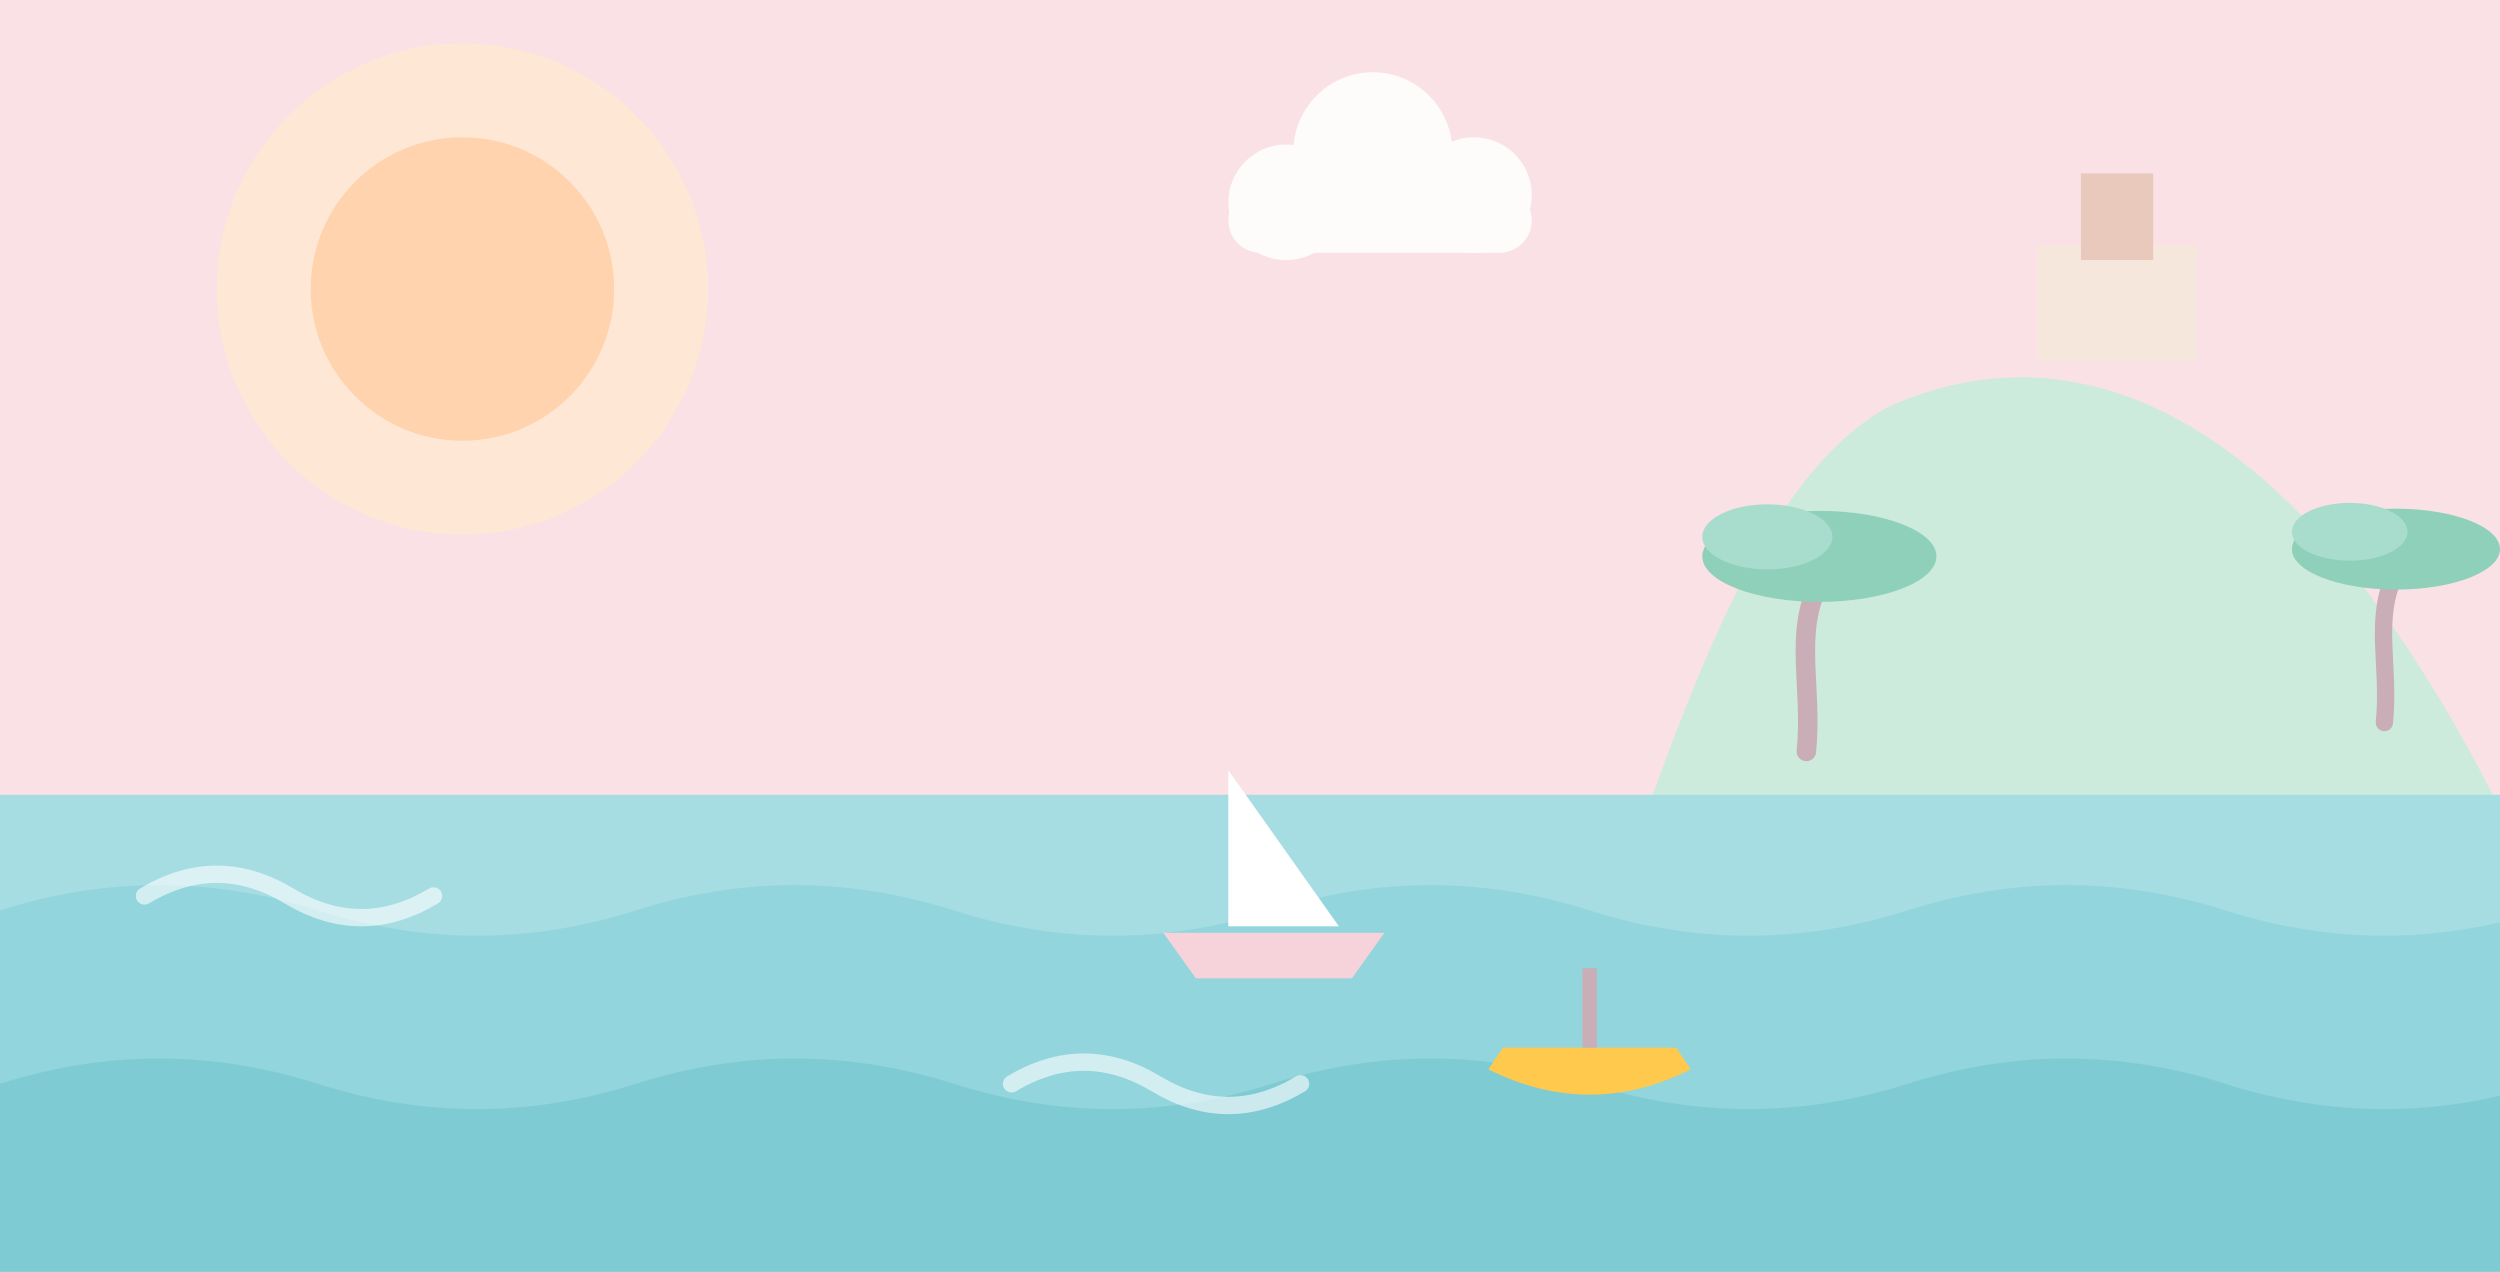
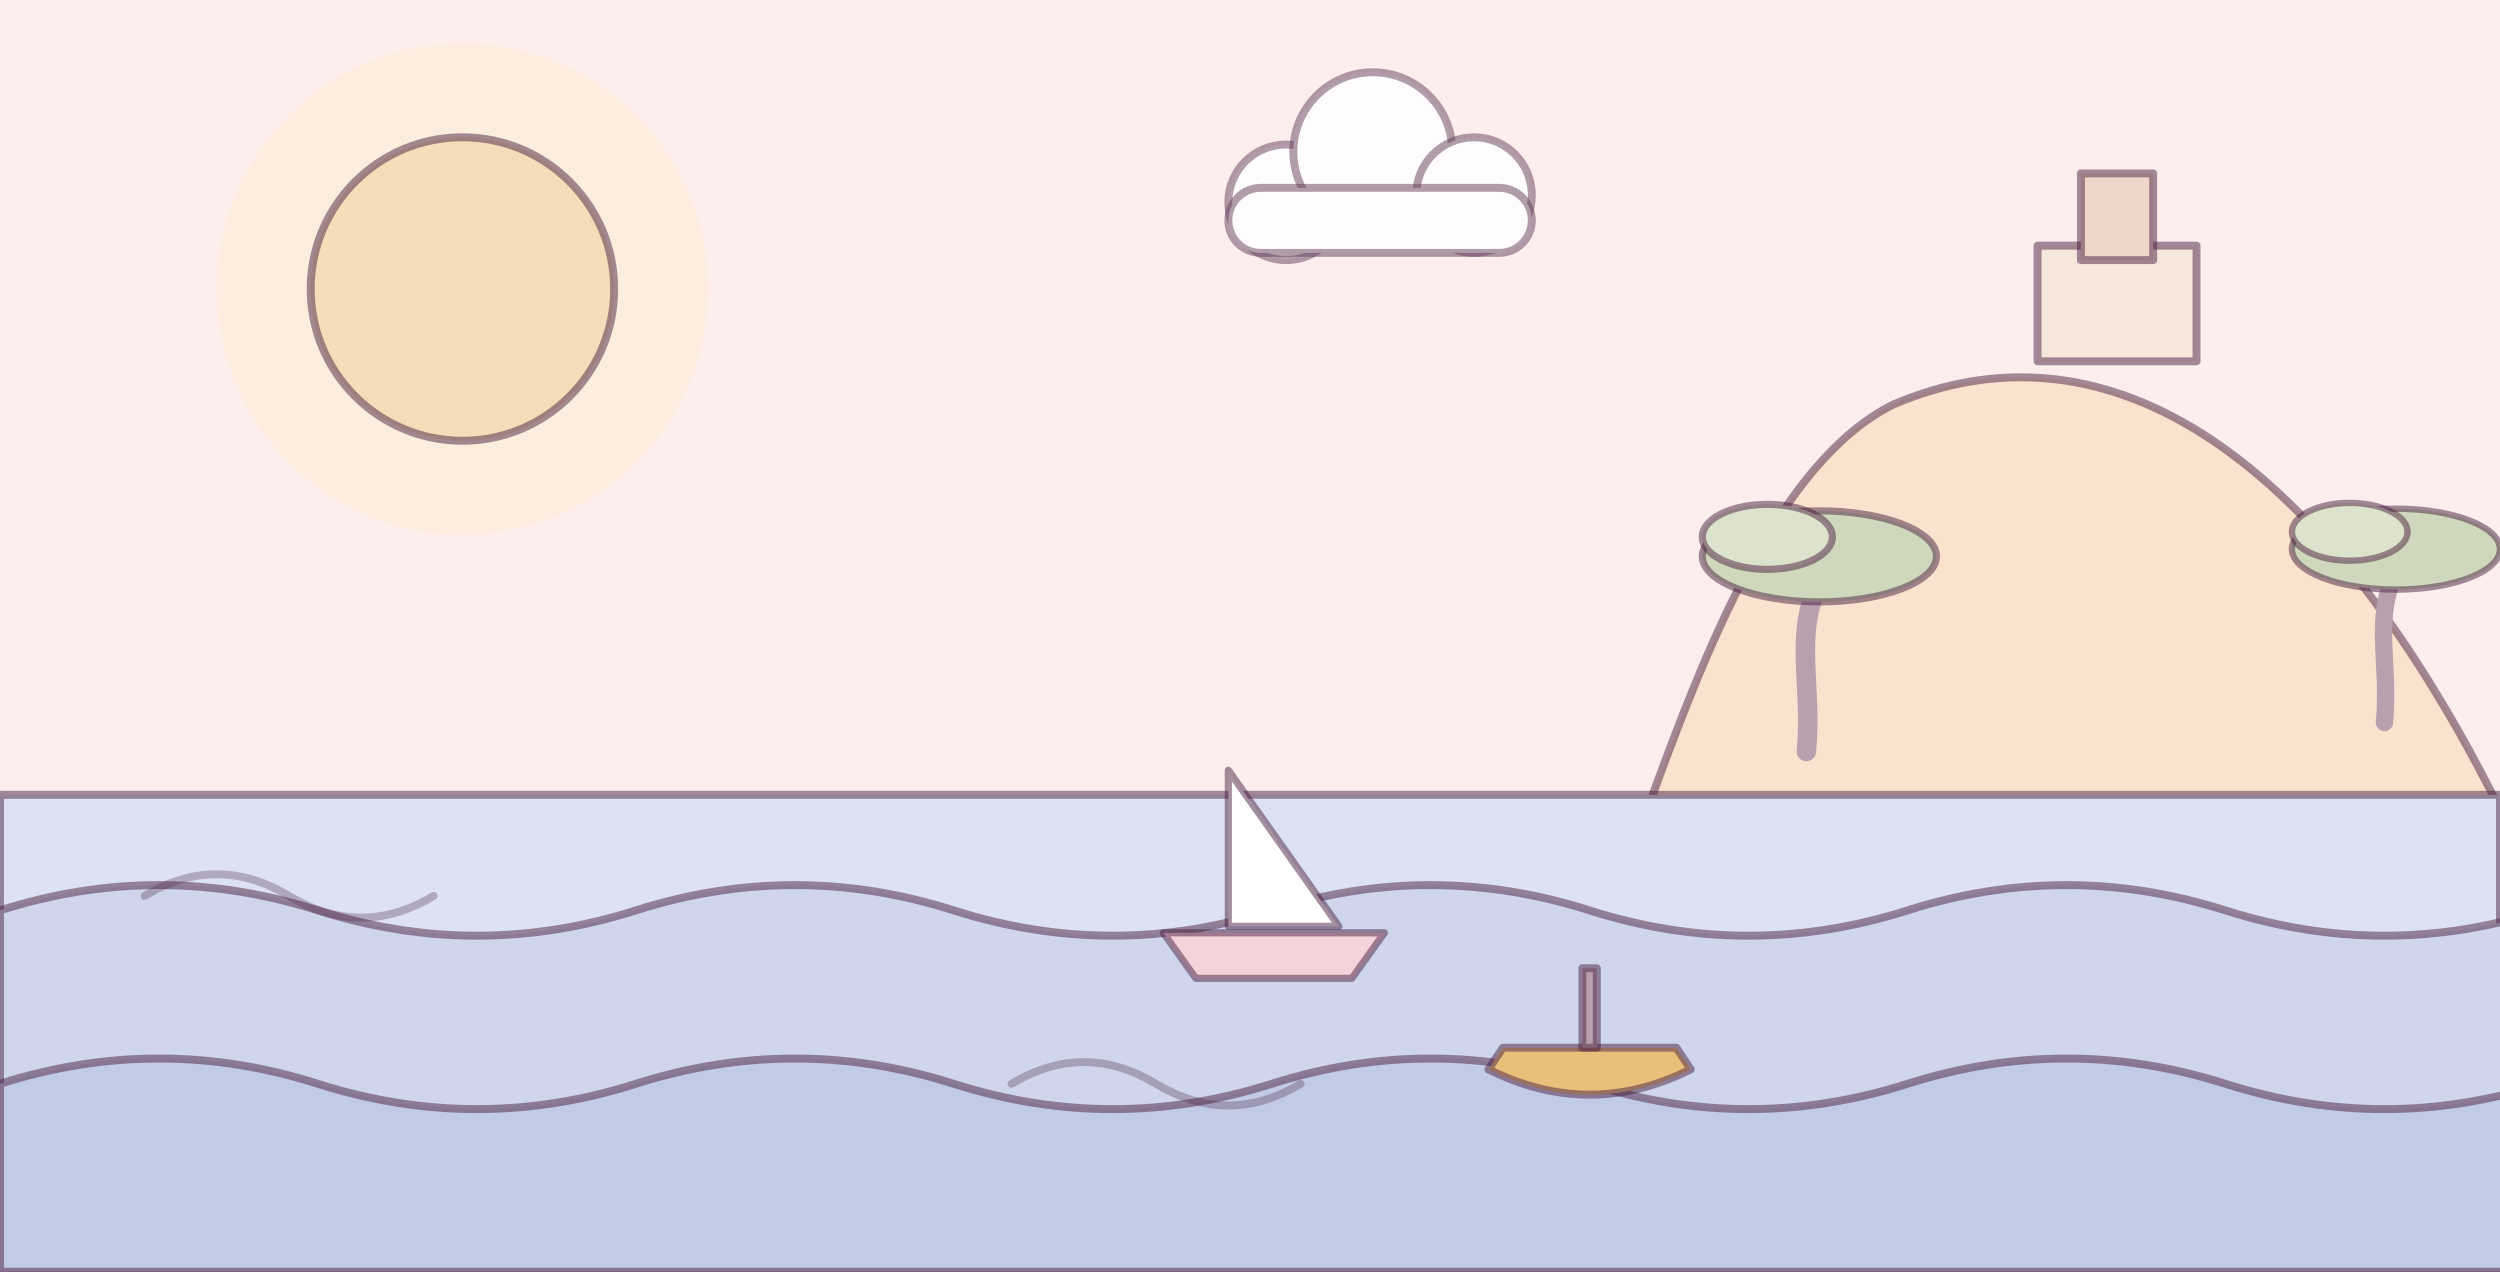
<svg xmlns="http://www.w3.org/2000/svg" viewBox="0 0 346 176" width="346" height="176">
-   <rect width="346" height="176" fill="#F9E1E6" />
-   <circle cx="64" cy="40" r="34" fill="#FFE8D2" opacity="0.85" />
-   <circle cx="64" cy="40" r="21" fill="#FFD3AE" />
-   <g fill="#FFFFFF" opacity="0.85">
-     <circle cx="178" cy="28" r="8" />
-     <circle cx="190" cy="21" r="11" />
-     <circle cx="204" cy="27" r="8" />
-     <rect x="170" y="26" width="42" height="9" rx="4.5" />
-   </g>
-   <path d="M346 112 C320 60 290 44 262 56 C246 64 236 90 228 112Z" fill="#CDEBDD" />
-   <rect x="282" y="34" width="22" height="16" fill="#F6E7DD" />
-   <rect x="288" y="24" width="10" height="12" fill="#E8C9BC" />
-   <g transform="translate(250,104) scale(0.9)">
-     <path d="M0 0 C1 -10 -2 -18 2 -26" stroke="#C9AEB8" stroke-width="3" fill="none" stroke-linecap="round" />
-     <ellipse cx="2" cy="-30" rx="18" ry="7" fill="#8FD0BB" />
-     <ellipse cx="-6" cy="-33" rx="10" ry="5" fill="#A8DCCD" />
-   </g>
-   <g transform="translate(330,100) scale(0.8)">
-     <path d="M0 0 C1 -10 -2 -18 2 -26" stroke="#C9AEB8" stroke-width="3" fill="none" stroke-linecap="round" />
-     <ellipse cx="2" cy="-30" rx="18" ry="7" fill="#8FD0BB" />
-     <ellipse cx="-6" cy="-33" rx="10" ry="5" fill="#A8DCCD" />
-   </g>
-   <rect x="0" y="110" width="346" height="66" fill="#A6DDE2" />
-   <path d="M0 126 Q22 119 44 126 T88 126 T132 126 T176 126 T220 126 T264 126 T308 126 T352 126 V176 H0 Z" fill="#92D5DC" />
-   <path d="M0 150 Q22 143 44 150 T88 150 T132 150 T176 150 T220 150 T264 150 T308 150 T352 150 V176 H0 Z" fill="#7FCBD3" />
-   <g fill="none" stroke="#FFFFFF" stroke-width="2.4" stroke-linecap="round" opacity="0.6">
-     <path d="M20 124 q10 -6 20 0 t20 0" />
-     <path d="M140 150 q10 -6 20 0 t20 0" />
-   </g>
-   <g transform="translate(170,130) scale(0.9)">
-     <polygon points="0,-26 0,-2 17,-2" fill="#FFFFFF" />
-     <path d="M-10 -1 H24 L19 6 H-5 Z" fill="#F6D3DA" />
-   </g>
-   <g transform="translate(220,148) scale(1)">
-     <path d="M-14 0 Q0 7 14 0 L12 -3 H-12 Z" fill="#FFC94D" />
-     <rect x="-1" y="-14" width="2" height="11" fill="#C9AEB8" />
+   <style>.l path:not([stroke]):not([opacity]),.l polygon:not([stroke]):not([opacity]),.l rect:not([stroke]):not([opacity]),.l circle:not([stroke]):not([opacity]),.l ellipse:not([stroke]):not([opacity]){stroke:#4A2140;stroke-opacity:.5;stroke-width:1.1;stroke-linejoin:round;stroke-linecap:round}.l g[opacity] *{stroke:none}</style>
+   <rect width="346" height="176" fill="#FBEEEC" />
+   <g class="l">
+     <circle cx="64" cy="40" r="34" fill="#FBEEDD" opacity="0.85" />
+     <circle cx="64" cy="40" r="21" fill="#F6DDBA" />
+     <g fill="#FFFFFF" opacity="0.85">
+       <circle cx="178" cy="28" r="8" />
+       <circle cx="190" cy="21" r="11" />
+       <circle cx="204" cy="27" r="8" />
+       <rect x="170" y="26" width="42" height="9" rx="4.5" />
+     </g>
+     <path d="M346 112 C320 60 290 44 262 56 C246 64 236 90 228 112Z" fill="#F9E3CF" />
+     <rect x="282" y="34" width="22" height="16" fill="#F6E7DD" />
+     <rect x="288" y="24" width="10" height="12" fill="#EED6CB" />
+     <g transform="translate(250,104) scale(0.9)">
+       <path d="M0 0 C1 -10 -2 -18 2 -26" stroke="#B9A0AE" stroke-width="3" fill="none" stroke-linecap="round" />
+       <ellipse cx="2" cy="-30" rx="18" ry="7" fill="#CFD8BC" />
+       <ellipse cx="-6" cy="-33" rx="10" ry="5" fill="#DCE2CB" />
+     </g>
+     <g transform="translate(330,100) scale(0.8)">
+       <path d="M0 0 C1 -10 -2 -18 2 -26" stroke="#B9A0AE" stroke-width="3" fill="none" stroke-linecap="round" />
+       <ellipse cx="2" cy="-30" rx="18" ry="7" fill="#CFD8BC" />
+       <ellipse cx="-6" cy="-33" rx="10" ry="5" fill="#DCE2CB" />
+     </g>
+     <rect x="0" y="110" width="346" height="66" fill="#DCE2F1" />
+     <path d="M0 126 Q22 119 44 126 T88 126 T132 126 T176 126 T220 126 T264 126 T308 126 T352 126 V176 H0 Z" fill="#CFD6EC" />
+     <path d="M0 150 Q22 143 44 150 T88 150 T132 150 T176 150 T220 150 T264 150 T308 150 T352 150 V176 H0 Z" fill="#C2CBE6" />
+     <g fill="none" stroke="#FFFFFF" stroke-width="2.4" stroke-linecap="round" opacity="0.6">
+       <path d="M20 124 q10 -6 20 0 t20 0" />
+       <path d="M140 150 q10 -6 20 0 t20 0" />
+     </g>
+     <g transform="translate(170,130) scale(0.9)">
+       <polygon points="0,-26 0,-2 17,-2" fill="#FFFFFF" />
+       <path d="M-10 -1 H24 L19 6 H-5 Z" fill="#F6D3DA" />
+     </g>
+     <g transform="translate(220,148) scale(1)">
+       <path d="M-14 0 Q0 7 14 0 L12 -3 H-12 Z" fill="#E8C07A" />
+       <rect x="-1" y="-14" width="2" height="11" fill="#B9A0AE" />
+     </g>
  </g>
</svg>
